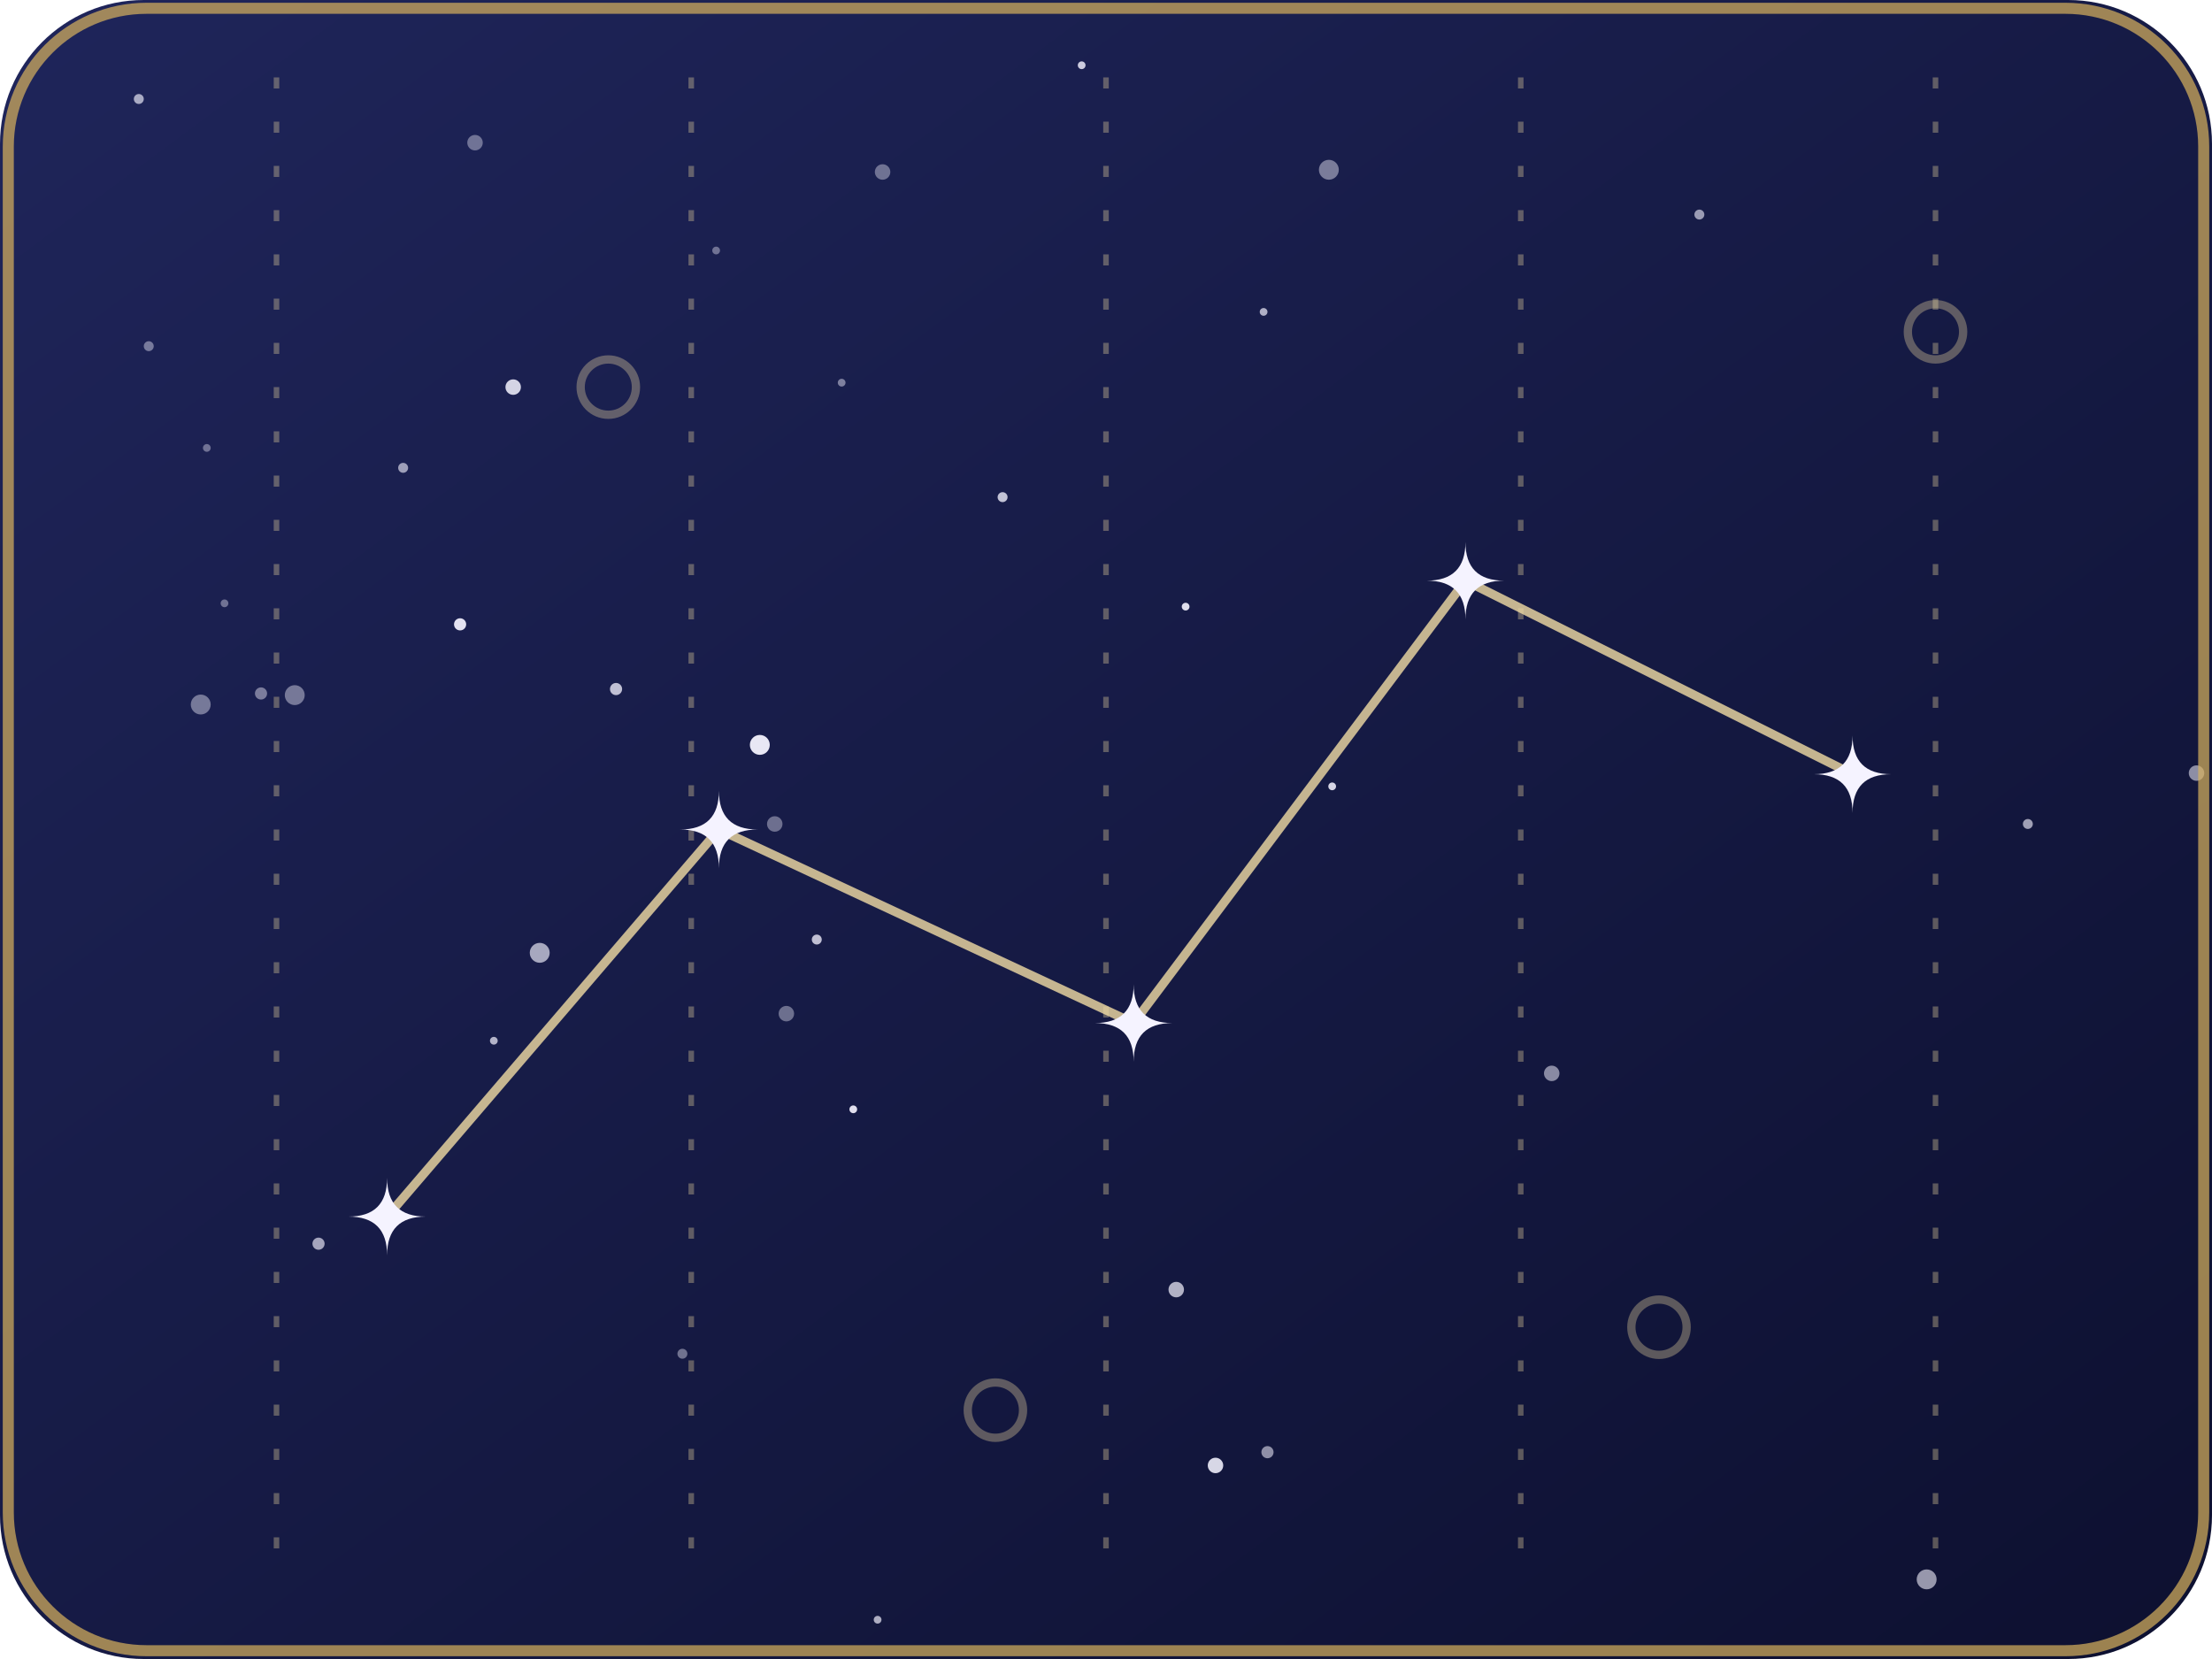
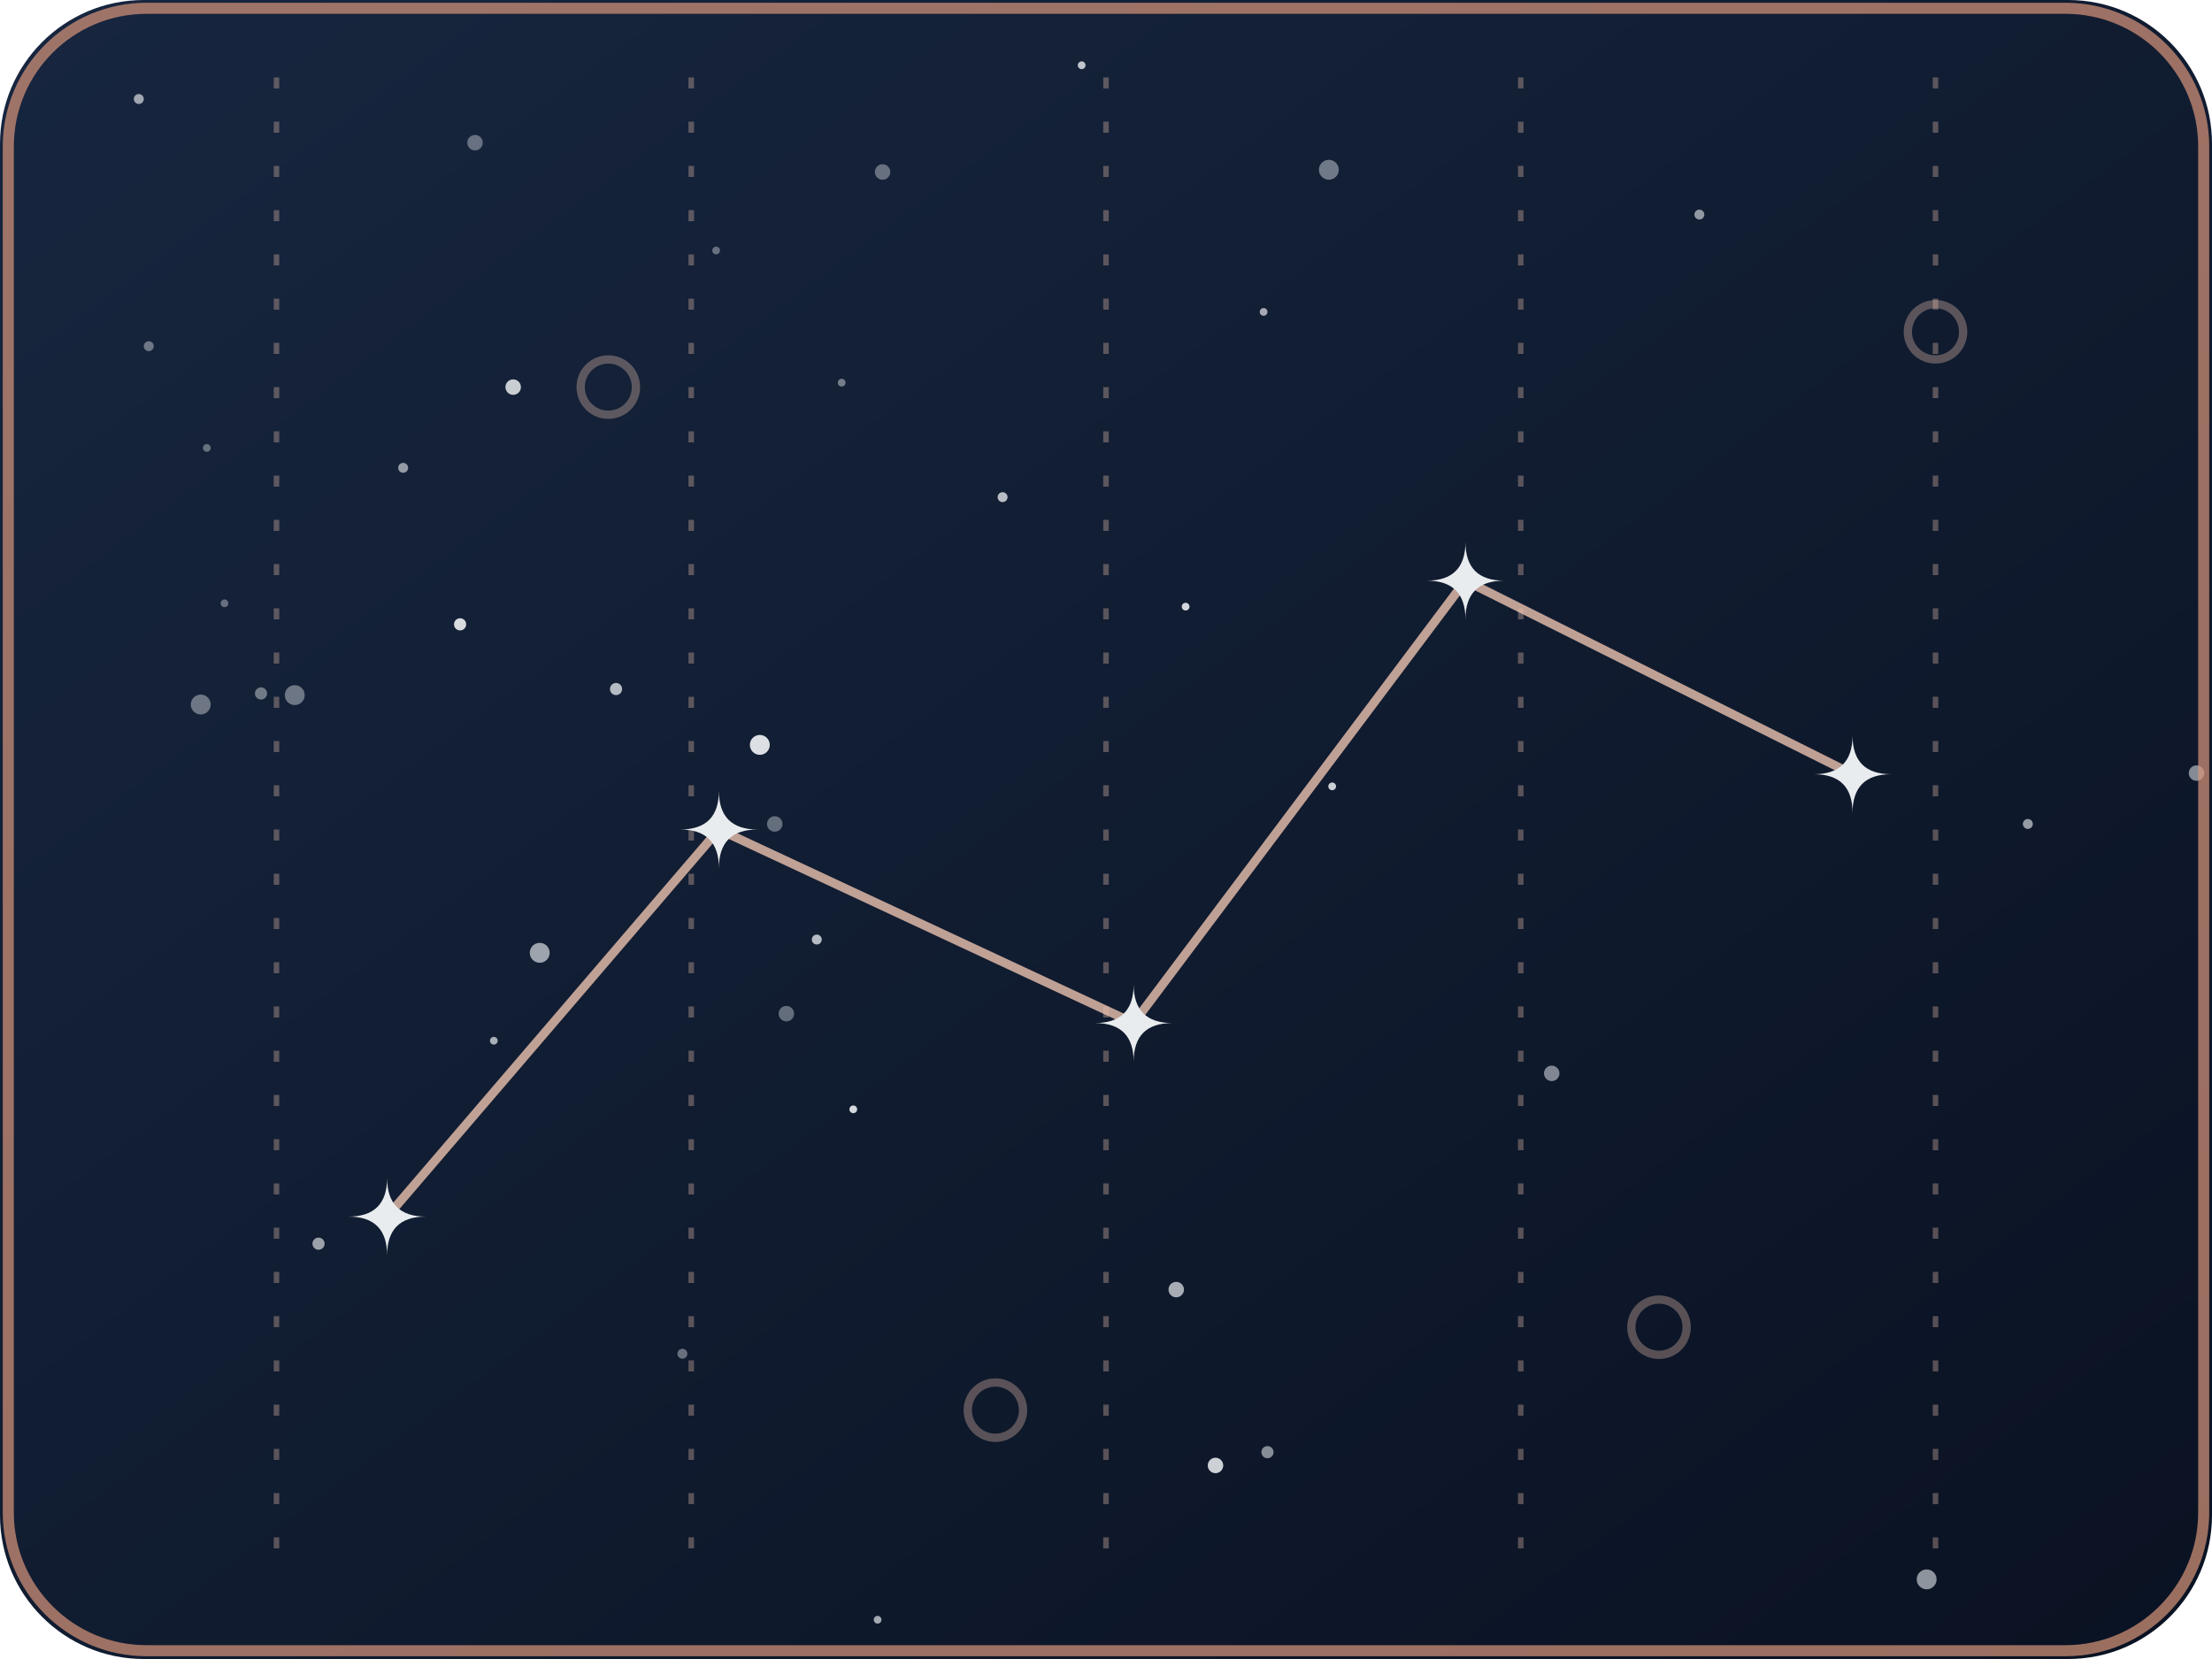
<svg xmlns="http://www.w3.org/2000/svg" viewBox="0 0 400 300" width="400" height="300" role="img" aria-hidden="true">
  <defs>
    <linearGradient id="g" x1="0" y1="0" x2="1" y2="1">
-       <stop offset="0" stop-color="#1f255a" />
-       <stop offset="1" stop-color="#0d1030" />
+       <stop offset="0" stop-color="#17263f" />
+       <stop offset="1" stop-color="#0a1222" />
    </linearGradient>
  </defs>
  <rect width="400" height="300" rx="26" fill="url(#g)" />
-   <circle cx="129.5" cy="45.3" r="0.7" fill="#f5f3ff" opacity="0.39" />
-   <circle cx="214.4" cy="109.7" r="0.7" fill="#f5f3ff" opacity="0.90" />
-   <circle cx="85.9" cy="25.8" r="1.4" fill="#f5f3ff" opacity="0.39" />
-   <circle cx="36.3" cy="127.4" r="1.8" fill="#f5f3ff" opacity="0.42" />
-   <circle cx="89.3" cy="188.2" r="0.7" fill="#f5f3ff" opacity="0.70" />
-   <circle cx="158.7" cy="292.9" r="0.7" fill="#f5f3ff" opacity="0.68" />
-   <circle cx="53.3" cy="125.7" r="1.8" fill="#f5f3ff" opacity="0.42" />
-   <circle cx="123.4" cy="244.8" r="0.9" fill="#f5f3ff" opacity="0.41" />
-   <circle cx="228.5" cy="56.4" r="0.7" fill="#f5f3ff" opacity="0.68" />
-   <circle cx="25.1" cy="17.9" r="0.9" fill="#f5f3ff" opacity="0.65" />
-   <circle cx="212.7" cy="233.2" r="1.4" fill="#f5f3ff" opacity="0.70" />
-   <circle cx="181.3" cy="89.9" r="0.9" fill="#f5f3ff" opacity="0.77" />
-   <circle cx="97.6" cy="172.3" r="1.8" fill="#f5f3ff" opacity="0.65" />
-   <circle cx="137.4" cy="134.7" r="1.8" fill="#f5f3ff" opacity="0.94" />
-   <circle cx="47.2" cy="125.4" r="1.1" fill="#f5f3ff" opacity="0.44" />
-   <circle cx="195.6" cy="11.8" r="0.7" fill="#f5f3ff" opacity="0.81" />
-   <circle cx="229.2" cy="262.6" r="1.1" fill="#f5f3ff" opacity="0.55" />
-   <circle cx="140.1" cy="149.0" r="1.4" fill="#f5f3ff" opacity="0.39" />
-   <circle cx="37.4" cy="81.0" r="0.7" fill="#f5f3ff" opacity="0.39" />
-   <circle cx="280.6" cy="194.1" r="1.4" fill="#f5f3ff" opacity="0.52" />
-   <circle cx="154.3" cy="200.6" r="0.7" fill="#f5f3ff" opacity="0.91" />
-   <circle cx="142.2" cy="183.3" r="1.4" fill="#f5f3ff" opacity="0.39" />
-   <circle cx="307.3" cy="38.8" r="0.9" fill="#f5f3ff" opacity="0.59" />
-   <circle cx="366.7" cy="149.0" r="0.9" fill="#f5f3ff" opacity="0.62" />
-   <circle cx="219.8" cy="265.0" r="1.4" fill="#f5f3ff" opacity="0.87" />
-   <circle cx="111.4" cy="124.6" r="1.1" fill="#f5f3ff" opacity="0.76" />
-   <circle cx="152.2" cy="69.2" r="0.7" fill="#f5f3ff" opacity="0.46" />
-   <circle cx="92.8" cy="70.0" r="1.4" fill="#f5f3ff" opacity="0.85" />
-   <circle cx="72.9" cy="84.6" r="0.9" fill="#f5f3ff" opacity="0.60" />
-   <circle cx="147.7" cy="169.9" r="0.9" fill="#f5f3ff" opacity="0.76" />
-   <circle cx="206.2" cy="185.3" r="0.7" fill="#f5f3ff" opacity="0.62" />
-   <circle cx="348.4" cy="285.6" r="1.8" fill="#f5f3ff" opacity="0.59" />
-   <circle cx="159.6" cy="31.1" r="1.4" fill="#f5f3ff" opacity="0.39" />
-   <circle cx="26.9" cy="62.6" r="0.9" fill="#f5f3ff" opacity="0.42" />
-   <circle cx="240.3" cy="30.7" r="1.8" fill="#f5f3ff" opacity="0.44" />
-   <circle cx="40.6" cy="109.1" r="0.7" fill="#f5f3ff" opacity="0.39" />
-   <circle cx="83.2" cy="112.9" r="1.1" fill="#f5f3ff" opacity="0.92" />
-   <circle cx="240.9" cy="142.2" r="0.7" fill="#f5f3ff" opacity="0.86" />
-   <circle cx="397.2" cy="139.8" r="1.4" fill="#f5f3ff" opacity="0.54" />
-   <circle cx="57.6" cy="224.9" r="1.1" fill="#f5f3ff" opacity="0.64" />
-   <g fill="none" stroke="rgba(241,220,164,.34)" stroke-width="1">
+   <circle cx="129.5" cy="45.3" r="0.7" fill="#e9ecef" opacity="0.39" />
+   <circle cx="214.4" cy="109.7" r="0.7" fill="#e9ecef" opacity="0.90" />
+   <circle cx="85.9" cy="25.8" r="1.4" fill="#e9ecef" opacity="0.39" />
+   <circle cx="36.3" cy="127.4" r="1.8" fill="#e9ecef" opacity="0.42" />
+   <circle cx="89.3" cy="188.2" r="0.7" fill="#e9ecef" opacity="0.70" />
+   <circle cx="158.7" cy="292.9" r="0.7" fill="#e9ecef" opacity="0.68" />
+   <circle cx="53.3" cy="125.7" r="1.8" fill="#e9ecef" opacity="0.42" />
+   <circle cx="123.4" cy="244.8" r="0.9" fill="#e9ecef" opacity="0.41" />
+   <circle cx="228.5" cy="56.4" r="0.7" fill="#e9ecef" opacity="0.68" />
+   <circle cx="25.1" cy="17.9" r="0.9" fill="#e9ecef" opacity="0.65" />
+   <circle cx="212.7" cy="233.2" r="1.4" fill="#e9ecef" opacity="0.70" />
+   <circle cx="181.3" cy="89.9" r="0.9" fill="#e9ecef" opacity="0.77" />
+   <circle cx="97.6" cy="172.3" r="1.8" fill="#e9ecef" opacity="0.65" />
+   <circle cx="137.4" cy="134.7" r="1.8" fill="#e9ecef" opacity="0.94" />
+   <circle cx="47.2" cy="125.4" r="1.1" fill="#e9ecef" opacity="0.44" />
+   <circle cx="195.6" cy="11.8" r="0.7" fill="#e9ecef" opacity="0.81" />
+   <circle cx="229.2" cy="262.6" r="1.1" fill="#e9ecef" opacity="0.55" />
+   <circle cx="140.1" cy="149.0" r="1.4" fill="#e9ecef" opacity="0.39" />
+   <circle cx="37.4" cy="81.0" r="0.7" fill="#e9ecef" opacity="0.39" />
+   <circle cx="280.6" cy="194.1" r="1.4" fill="#e9ecef" opacity="0.52" />
+   <circle cx="154.3" cy="200.6" r="0.7" fill="#e9ecef" opacity="0.91" />
+   <circle cx="142.2" cy="183.3" r="1.4" fill="#e9ecef" opacity="0.39" />
+   <circle cx="307.3" cy="38.8" r="0.9" fill="#e9ecef" opacity="0.59" />
+   <circle cx="366.7" cy="149.0" r="0.9" fill="#e9ecef" opacity="0.62" />
+   <circle cx="219.8" cy="265.0" r="1.4" fill="#e9ecef" opacity="0.87" />
+   <circle cx="111.4" cy="124.6" r="1.1" fill="#e9ecef" opacity="0.76" />
+   <circle cx="152.2" cy="69.2" r="0.7" fill="#e9ecef" opacity="0.46" />
+   <circle cx="92.8" cy="70.0" r="1.4" fill="#e9ecef" opacity="0.85" />
+   <circle cx="72.9" cy="84.6" r="0.9" fill="#e9ecef" opacity="0.60" />
+   <circle cx="147.7" cy="169.9" r="0.9" fill="#e9ecef" opacity="0.76" />
+   <circle cx="206.2" cy="185.3" r="0.7" fill="#e9ecef" opacity="0.62" />
+   <circle cx="348.4" cy="285.6" r="1.8" fill="#e9ecef" opacity="0.59" />
+   <circle cx="159.6" cy="31.1" r="1.4" fill="#e9ecef" opacity="0.39" />
+   <circle cx="26.9" cy="62.6" r="0.9" fill="#e9ecef" opacity="0.42" />
+   <circle cx="240.3" cy="30.7" r="1.8" fill="#e9ecef" opacity="0.44" />
+   <circle cx="40.6" cy="109.1" r="0.7" fill="#e9ecef" opacity="0.39" />
+   <circle cx="83.2" cy="112.9" r="1.1" fill="#e9ecef" opacity="0.92" />
+   <circle cx="240.9" cy="142.2" r="0.7" fill="#e9ecef" opacity="0.86" />
+   <circle cx="397.2" cy="139.8" r="1.4" fill="#e9ecef" opacity="0.54" />
+   <circle cx="57.6" cy="224.9" r="1.1" fill="#e9ecef" opacity="0.64" />
+   <g fill="none" stroke="rgba(235,194,174,.34)" stroke-width="1">
    <line x1="50" y1="14" x2="50" y2="286" stroke-dasharray="2 6" />
    <line x1="125" y1="14" x2="125" y2="286" stroke-dasharray="2 6" />
    <line x1="200" y1="14" x2="200" y2="286" stroke-dasharray="2 6" />
    <line x1="275" y1="14" x2="275" y2="286" stroke-dasharray="2 6" />
    <line x1="350" y1="14" x2="350" y2="286" stroke-dasharray="2 6" />
  </g>
-   <path d="M70 220 L130 150 L205 185 L265 105 L335 140" fill="none" stroke="#f1dca4" stroke-width="1.6" opacity=".8" />
-   <path d="M70 213 Q70 220 77 220 Q70 220 70 227 Q70 220 63 220 Q70 220 70 213Z" fill="#f5f3ff" />
-   <path d="M130 143 Q130 150 137 150 Q130 150 130 157 Q130 150 123 150 Q130 150 130 143Z" fill="#f5f3ff" />
-   <path d="M205 178 Q205 185 212 185 Q205 185 205 192 Q205 185 198 185 Q205 185 205 178Z" fill="#f5f3ff" />
-   <path d="M265 98 Q265 105 272 105 Q265 105 265 112 Q265 105 258 105 Q265 105 265 98Z" fill="#f5f3ff" />
-   <path d="M335 133 Q335 140 342 140 Q335 140 335 147 Q335 140 328 140 Q335 140 335 133Z" fill="#f5f3ff" />
-   <circle cx="110" cy="70" r="5" fill="none" stroke="rgba(241,220,164,.34)" stroke-width="1.5" />
-   <circle cx="300" cy="240" r="5" fill="none" stroke="rgba(241,220,164,.34)" stroke-width="1.5" />
-   <circle cx="180" cy="255" r="5" fill="none" stroke="rgba(241,220,164,.34)" stroke-width="1.5" />
-   <circle cx="350" cy="60" r="5" fill="none" stroke="rgba(241,220,164,.34)" stroke-width="1.5" />
-   <rect x="1.5" y="1.5" width="397" height="297" rx="25" fill="none" stroke="#d8b25c" stroke-width="2" opacity=".7" />
+   <path d="M70 220 L130 150 L205 185 L265 105 L335 140" fill="none" stroke="#ebc2ae" stroke-width="1.6" opacity=".8" />
+   <path d="M70 213 Q70 220 77 220 Q70 220 70 227 Q70 220 63 220 Q70 220 70 213Z" fill="#e9ecef" />
+   <path d="M130 143 Q130 150 137 150 Q130 150 130 157 Q130 150 123 150 Q130 150 130 143Z" fill="#e9ecef" />
+   <path d="M205 178 Q205 185 212 185 Q205 185 205 192 Q205 185 198 185 Q205 185 205 178Z" fill="#e9ecef" />
+   <path d="M265 98 Q265 105 272 105 Q265 105 265 112 Q265 105 258 105 Q265 105 265 98Z" fill="#e9ecef" />
+   <path d="M335 133 Q335 140 342 140 Q335 140 335 147 Q335 140 328 140 Q335 140 335 133Z" fill="#e9ecef" />
+   <circle cx="110" cy="70" r="5" fill="none" stroke="rgba(235,194,174,.34)" stroke-width="1.5" />
+   <circle cx="300" cy="240" r="5" fill="none" stroke="rgba(235,194,174,.34)" stroke-width="1.5" />
+   <circle cx="180" cy="255" r="5" fill="none" stroke="rgba(235,194,174,.34)" stroke-width="1.5" />
+   <circle cx="350" cy="60" r="5" fill="none" stroke="rgba(235,194,174,.34)" stroke-width="1.5" />
+   <rect x="1.5" y="1.5" width="397" height="297" rx="25" fill="none" stroke="#d9967a" stroke-width="2" opacity=".7" />
</svg>
